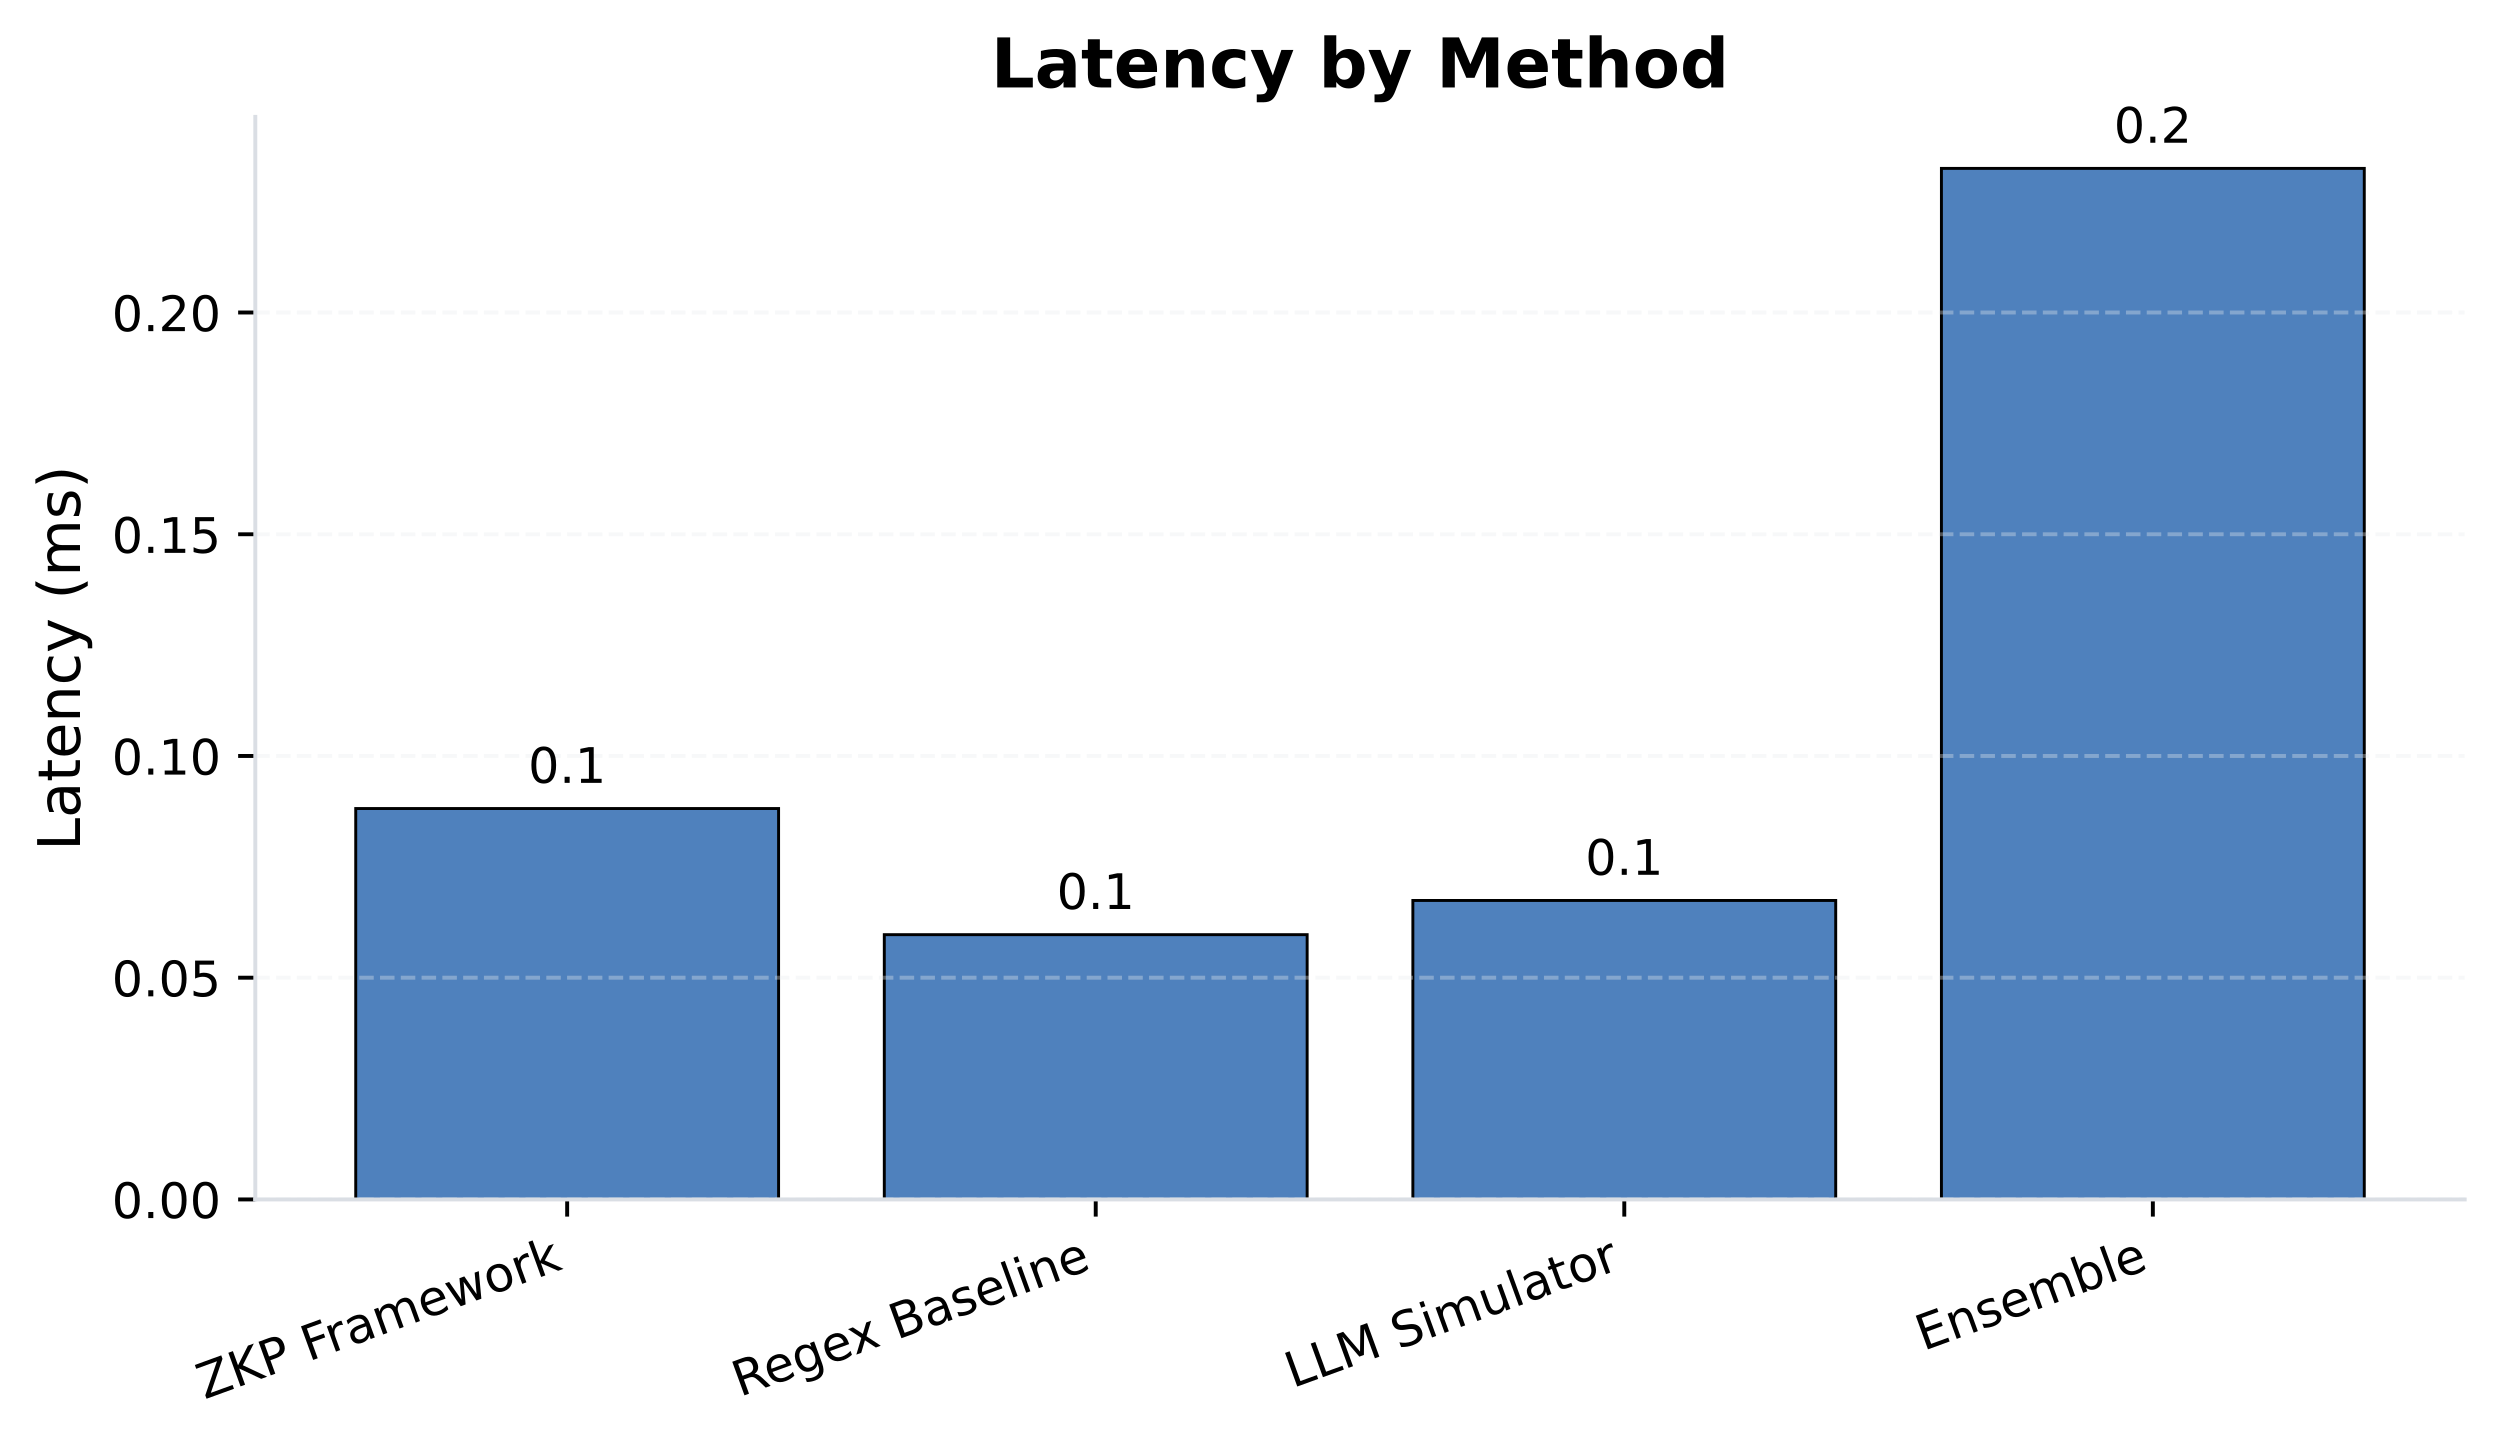
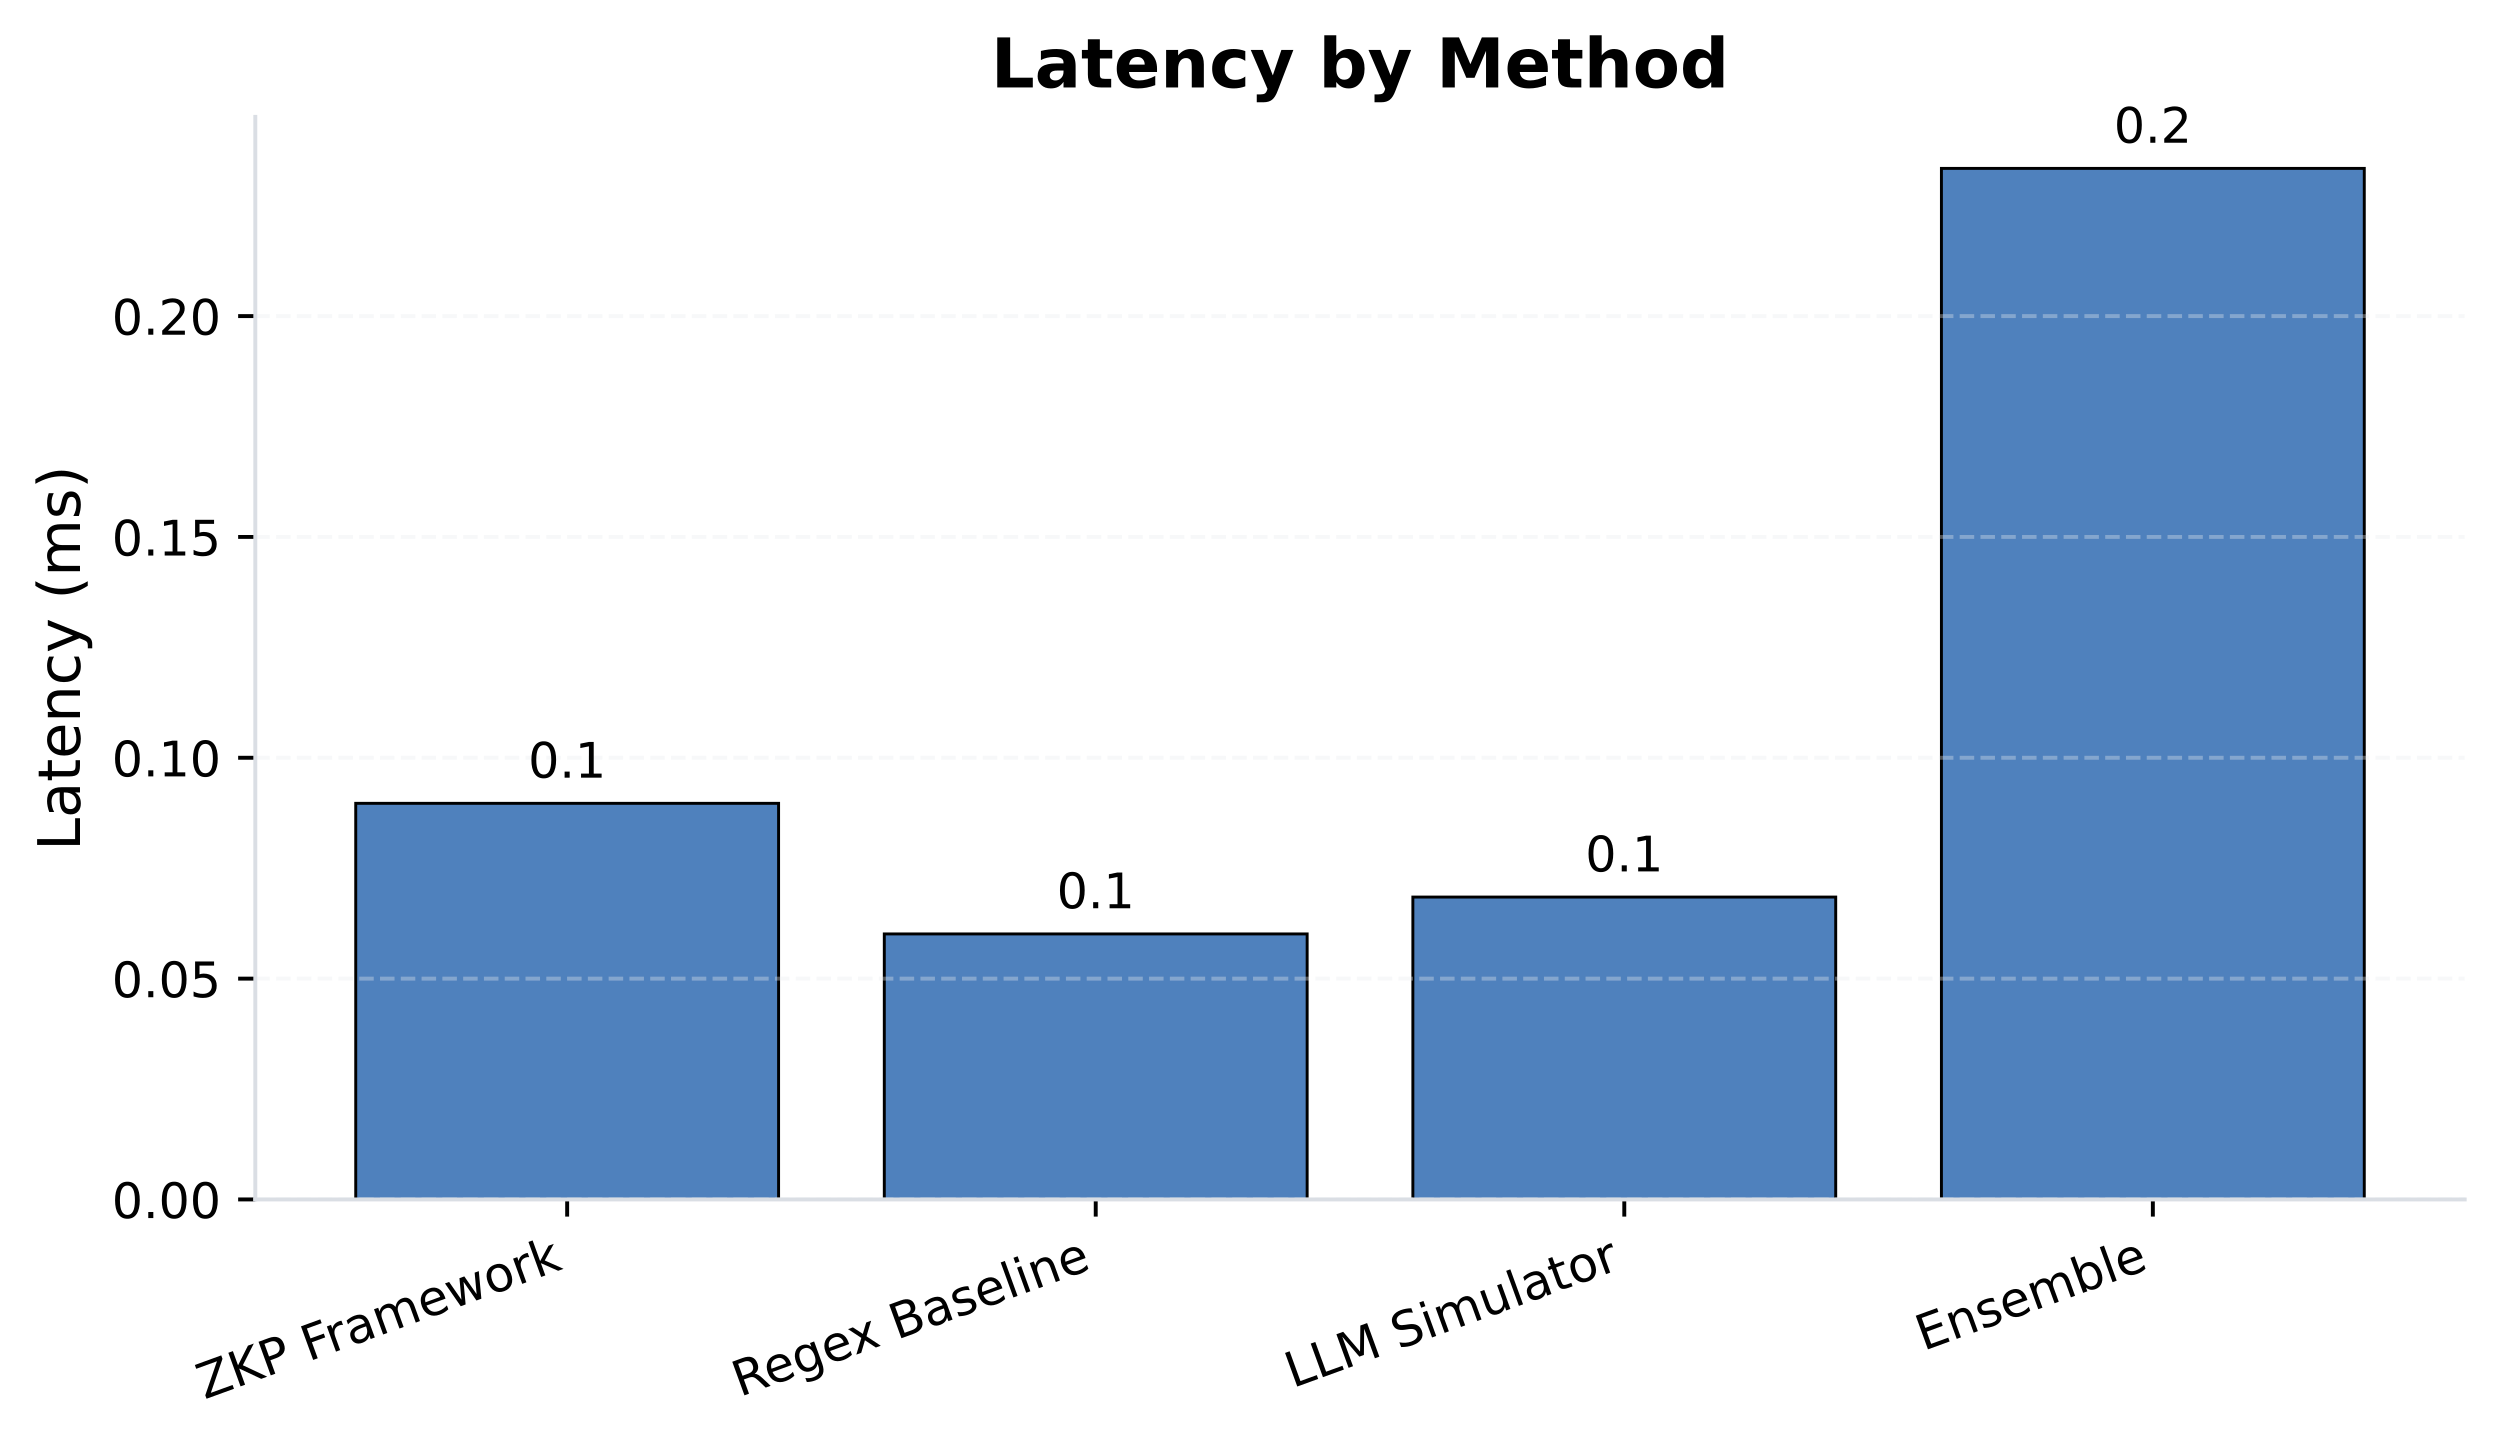
<svg xmlns="http://www.w3.org/2000/svg" xmlns:xlink="http://www.w3.org/1999/xlink" width="509.979pt" height="294.641pt" viewBox="0 0 509.979 294.641" version="1.1">
  <defs>
    <style type="text/css">*{stroke-linejoin: round; stroke-linecap: butt}</style>
  </defs>
  <g id="figure_1">
    <g id="patch_1">
      <path d="M 0 294.641  L 509.979 294.641  L 509.979 0  L 0 0  L 0 294.641  z " style="fill: none" />
    </g>
    <g id="axes_1">
      <g id="patch_2">
        <path d="M 52.079 244.678  L 502.779 244.678  L 502.779 23.838  L 52.079 23.838  L 52.079 244.678  z " style="fill: none" />
      </g>
      <g id="patch_3">
-         <path d="M 72.566 244.678  L 158.824 244.678  L 158.824 164.93  L 72.566 164.93  z " clip-path="url(#pe592cdf521)" style="fill: #4f81bd; stroke: #000000; stroke-width: 0.6; stroke-linejoin: miter" />
+         <path d="M 72.566 244.678  L 158.824 244.678  L 158.824 163.875  L 72.566 163.875  z " clip-path="url(#p0f9804f0ed)" style="fill: #4f81bd; stroke: #000000; stroke-width: 0.6; stroke-linejoin: miter" />
      </g>
      <g id="patch_4">
-         <path d="M 180.389 244.678  L 266.647 244.678  L 266.647 190.661  L 180.389 190.661  z " clip-path="url(#pe592cdf521)" style="fill: #4f81bd; stroke: #000000; stroke-width: 0.6; stroke-linejoin: miter" />
+         <path d="M 180.389 244.678  L 266.647 244.678  L 266.647 190.509  L 180.389 190.509  z " clip-path="url(#p0f9804f0ed)" style="fill: #4f81bd; stroke: #000000; stroke-width: 0.6; stroke-linejoin: miter" />
      </g>
      <g id="patch_5">
-         <path d="M 288.212 244.678  L 374.47 244.678  L 374.47 183.691  L 288.212 183.691  z " clip-path="url(#pe592cdf521)" style="fill: #4f81bd; stroke: #000000; stroke-width: 0.6; stroke-linejoin: miter" />
+         <path d="M 288.212 244.678  L 374.47 244.678  L 374.47 182.996  L 288.212 182.996  z " clip-path="url(#p0f9804f0ed)" style="fill: #4f81bd; stroke: #000000; stroke-width: 0.6; stroke-linejoin: miter" />
      </g>
      <g id="patch_6">
-         <path d="M 396.035 244.678  L 482.293 244.678  L 482.293 34.354  L 396.035 34.354  z " clip-path="url(#pe592cdf521)" style="fill: #4f81bd; stroke: #000000; stroke-width: 0.6; stroke-linejoin: miter" />
+         <path d="M 396.035 244.678  L 482.293 244.678  L 482.293 34.354  L 396.035 34.354  z " clip-path="url(#p0f9804f0ed)" style="fill: #4f81bd; stroke: #000000; stroke-width: 0.6; stroke-linejoin: miter" />
      </g>
      <g id="matplotlib.axis_1">
        <g id="xtick_1">
          <g id="line2d_1">
            <defs>
-               <path id="m9c0363517e" d="M 0 0  L 0 3.5  " style="stroke: #000000; stroke-width: 0.8" />
+               <path id="m04a3f6917a" d="M 0 0  L 0 3.5  " style="stroke: #000000; stroke-width: 0.8" />
            </defs>
            <g>
-               <use xlink:href="#m9c0363517e" x="115.695" y="244.678" style="stroke: #000000; stroke-width: 0.8" />
+               <use xlink:href="#m04a3f6917a" x="115.695" y="244.678" style="stroke: #000000; stroke-width: 0.8" />
            </g>
          </g>
          <g id="text_1">
            <g transform="translate(41.71257 285.4866) rotate(-20) scale(0.1 -0.1)">
              <defs>
                <path id="DejaVuSans-5a" d="M 359 4666  L 4025 4666  L 4025 4184  L 1075 531  L 4097 531  L 4097 0  L 288 0  L 288 481  L 3238 4134  L 359 4134  L 359 4666  z " transform="scale(0.015625)" />
                <path id="DejaVuSans-4b" d="M 628 4666  L 1259 4666  L 1259 2694  L 3353 4666  L 4166 4666  L 1850 2491  L 4331 0  L 3500 0  L 1259 2247  L 1259 0  L 628 0  L 628 4666  z " transform="scale(0.015625)" />
                <path id="DejaVuSans-50" d="M 1259 4147  L 1259 2394  L 2053 2394  Q 2494 2394 2734 2622  Q 2975 2850 2975 3272  Q 2975 3691 2734 3919  Q 2494 4147 2053 4147  L 1259 4147  z M 628 4666  L 2053 4666  Q 2838 4666 3239 4311  Q 3641 3956 3641 3272  Q 3641 2581 3239 2228  Q 2838 1875 2053 1875  L 1259 1875  L 1259 0  L 628 0  L 628 4666  z " transform="scale(0.015625)" />
                <path id="DejaVuSans-20" transform="scale(0.015625)" />
                <path id="DejaVuSans-46" d="M 628 4666  L 3309 4666  L 3309 4134  L 1259 4134  L 1259 2759  L 3109 2759  L 3109 2228  L 1259 2228  L 1259 0  L 628 0  L 628 4666  z " transform="scale(0.015625)" />
                <path id="DejaVuSans-72" d="M 2631 2963  Q 2534 3019 2420 3045  Q 2306 3072 2169 3072  Q 1681 3072 1420 2755  Q 1159 2438 1159 1844  L 1159 0  L 581 0  L 581 3500  L 1159 3500  L 1159 2956  Q 1341 3275 1631 3429  Q 1922 3584 2338 3584  Q 2397 3584 2469 3576  Q 2541 3569 2628 3553  L 2631 2963  z " transform="scale(0.015625)" />
                <path id="DejaVuSans-61" d="M 2194 1759  Q 1497 1759 1228 1600  Q 959 1441 959 1056  Q 959 750 1161 570  Q 1363 391 1709 391  Q 2188 391 2477 730  Q 2766 1069 2766 1631  L 2766 1759  L 2194 1759  z M 3341 1997  L 3341 0  L 2766 0  L 2766 531  Q 2569 213 2275 61  Q 1981 -91 1556 -91  Q 1019 -91 701 211  Q 384 513 384 1019  Q 384 1609 779 1909  Q 1175 2209 1959 2209  L 2766 2209  L 2766 2266  Q 2766 2663 2505 2880  Q 2244 3097 1772 3097  Q 1472 3097 1187 3025  Q 903 2953 641 2809  L 641 3341  Q 956 3463 1253 3523  Q 1550 3584 1831 3584  Q 2591 3584 2966 3190  Q 3341 2797 3341 1997  z " transform="scale(0.015625)" />
                <path id="DejaVuSans-6d" d="M 3328 2828  Q 3544 3216 3844 3400  Q 4144 3584 4550 3584  Q 5097 3584 5394 3201  Q 5691 2819 5691 2113  L 5691 0  L 5113 0  L 5113 2094  Q 5113 2597 4934 2840  Q 4756 3084 4391 3084  Q 3944 3084 3684 2787  Q 3425 2491 3425 1978  L 3425 0  L 2847 0  L 2847 2094  Q 2847 2600 2669 2842  Q 2491 3084 2119 3084  Q 1678 3084 1418 2786  Q 1159 2488 1159 1978  L 1159 0  L 581 0  L 581 3500  L 1159 3500  L 1159 2956  Q 1356 3278 1631 3431  Q 1906 3584 2284 3584  Q 2666 3584 2933 3390  Q 3200 3197 3328 2828  z " transform="scale(0.015625)" />
                <path id="DejaVuSans-65" d="M 3597 1894  L 3597 1613  L 953 1613  Q 991 1019 1311 708  Q 1631 397 2203 397  Q 2534 397 2845 478  Q 3156 559 3463 722  L 3463 178  Q 3153 47 2828 -22  Q 2503 -91 2169 -91  Q 1331 -91 842 396  Q 353 884 353 1716  Q 353 2575 817 3079  Q 1281 3584 2069 3584  Q 2775 3584 3186 3129  Q 3597 2675 3597 1894  z M 3022 2063  Q 3016 2534 2758 2815  Q 2500 3097 2075 3097  Q 1594 3097 1305 2825  Q 1016 2553 972 2059  L 3022 2063  z " transform="scale(0.015625)" />
                <path id="DejaVuSans-77" d="M 269 3500  L 844 3500  L 1563 769  L 2278 3500  L 2956 3500  L 3675 769  L 4391 3500  L 4966 3500  L 4050 0  L 3372 0  L 2619 2869  L 1863 0  L 1184 0  L 269 3500  z " transform="scale(0.015625)" />
                <path id="DejaVuSans-6f" d="M 1959 3097  Q 1497 3097 1228 2736  Q 959 2375 959 1747  Q 959 1119 1226 758  Q 1494 397 1959 397  Q 2419 397 2687 759  Q 2956 1122 2956 1747  Q 2956 2369 2687 2733  Q 2419 3097 1959 3097  z M 1959 3584  Q 2709 3584 3137 3096  Q 3566 2609 3566 1747  Q 3566 888 3137 398  Q 2709 -91 1959 -91  Q 1206 -91 779 398  Q 353 888 353 1747  Q 353 2609 779 3096  Q 1206 3584 1959 3584  z " transform="scale(0.015625)" />
                <path id="DejaVuSans-6b" d="M 581 4863  L 1159 4863  L 1159 1991  L 2875 3500  L 3609 3500  L 1753 1863  L 3688 0  L 2938 0  L 1159 1709  L 1159 0  L 581 0  L 581 4863  z " transform="scale(0.015625)" />
              </defs>
              <use xlink:href="#DejaVuSans-5a" />
              <use xlink:href="#DejaVuSans-4b" transform="translate(68.50586 0)" />
              <use xlink:href="#DejaVuSans-50" transform="translate(134.082 0)" />
              <use xlink:href="#DejaVuSans-20" transform="translate(194.3848 0)" />
              <use xlink:href="#DejaVuSans-46" transform="translate(226.1719 0)" />
              <use xlink:href="#DejaVuSans-72" transform="translate(276.4414 0)" />
              <use xlink:href="#DejaVuSans-61" transform="translate(317.5547 0)" />
              <use xlink:href="#DejaVuSans-6d" transform="translate(378.834 0)" />
              <use xlink:href="#DejaVuSans-65" transform="translate(476.2461 0)" />
              <use xlink:href="#DejaVuSans-77" transform="translate(537.7695 0)" />
              <use xlink:href="#DejaVuSans-6f" transform="translate(619.5566 0)" />
              <use xlink:href="#DejaVuSans-72" transform="translate(680.7383 0)" />
              <use xlink:href="#DejaVuSans-6b" transform="translate(721.8516 0)" />
            </g>
          </g>
        </g>
        <g id="xtick_2">
          <g id="line2d_2">
            <g>
-               <use xlink:href="#m9c0363517e" x="223.518" y="244.678" style="stroke: #000000; stroke-width: 0.8" />
+               <use xlink:href="#m04a3f6917a" x="223.518" y="244.678" style="stroke: #000000; stroke-width: 0.8" />
            </g>
          </g>
          <g id="text_2">
            <g transform="translate(150.9451 284.9735) rotate(-20) scale(0.1 -0.1)">
              <defs>
                <path id="DejaVuSans-52" d="M 2841 2188  Q 3044 2119 3236 1894  Q 3428 1669 3622 1275  L 4263 0  L 3584 0  L 2988 1197  Q 2756 1666 2539 1819  Q 2322 1972 1947 1972  L 1259 1972  L 1259 0  L 628 0  L 628 4666  L 2053 4666  Q 2853 4666 3247 4331  Q 3641 3997 3641 3322  Q 3641 2881 3436 2590  Q 3231 2300 2841 2188  z M 1259 4147  L 1259 2491  L 2053 2491  Q 2509 2491 2742 2702  Q 2975 2913 2975 3322  Q 2975 3731 2742 3939  Q 2509 4147 2053 4147  L 1259 4147  z " transform="scale(0.015625)" />
                <path id="DejaVuSans-67" d="M 2906 1791  Q 2906 2416 2648 2759  Q 2391 3103 1925 3103  Q 1463 3103 1205 2759  Q 947 2416 947 1791  Q 947 1169 1205 825  Q 1463 481 1925 481  Q 2391 481 2648 825  Q 2906 1169 2906 1791  z M 3481 434  Q 3481 -459 3084 -895  Q 2688 -1331 1869 -1331  Q 1566 -1331 1297 -1286  Q 1028 -1241 775 -1147  L 775 -588  Q 1028 -725 1275 -790  Q 1522 -856 1778 -856  Q 2344 -856 2625 -561  Q 2906 -266 2906 331  L 2906 616  Q 2728 306 2450 153  Q 2172 0 1784 0  Q 1141 0 747 490  Q 353 981 353 1791  Q 353 2603 747 3093  Q 1141 3584 1784 3584  Q 2172 3584 2450 3431  Q 2728 3278 2906 2969  L 2906 3500  L 3481 3500  L 3481 434  z " transform="scale(0.015625)" />
                <path id="DejaVuSans-78" d="M 3513 3500  L 2247 1797  L 3578 0  L 2900 0  L 1881 1375  L 863 0  L 184 0  L 1544 1831  L 300 3500  L 978 3500  L 1906 2253  L 2834 3500  L 3513 3500  z " transform="scale(0.015625)" />
                <path id="DejaVuSans-42" d="M 1259 2228  L 1259 519  L 2272 519  Q 2781 519 3026 730  Q 3272 941 3272 1375  Q 3272 1813 3026 2020  Q 2781 2228 2272 2228  L 1259 2228  z M 1259 4147  L 1259 2741  L 2194 2741  Q 2656 2741 2882 2914  Q 3109 3088 3109 3444  Q 3109 3797 2882 3972  Q 2656 4147 2194 4147  L 1259 4147  z M 628 4666  L 2241 4666  Q 2963 4666 3353 4366  Q 3744 4066 3744 3513  Q 3744 3084 3544 2831  Q 3344 2578 2956 2516  Q 3422 2416 3680 2098  Q 3938 1781 3938 1306  Q 3938 681 3513 340  Q 3088 0 2303 0  L 628 0  L 628 4666  z " transform="scale(0.015625)" />
                <path id="DejaVuSans-73" d="M 2834 3397  L 2834 2853  Q 2591 2978 2328 3040  Q 2066 3103 1784 3103  Q 1356 3103 1142 2972  Q 928 2841 928 2578  Q 928 2378 1081 2264  Q 1234 2150 1697 2047  L 1894 2003  Q 2506 1872 2764 1633  Q 3022 1394 3022 966  Q 3022 478 2636 193  Q 2250 -91 1575 -91  Q 1294 -91 989 -36  Q 684 19 347 128  L 347 722  Q 666 556 975 473  Q 1284 391 1588 391  Q 1994 391 2212 530  Q 2431 669 2431 922  Q 2431 1156 2273 1281  Q 2116 1406 1581 1522  L 1381 1569  Q 847 1681 609 1914  Q 372 2147 372 2553  Q 372 3047 722 3315  Q 1072 3584 1716 3584  Q 2034 3584 2315 3537  Q 2597 3491 2834 3397  z " transform="scale(0.015625)" />
                <path id="DejaVuSans-6c" d="M 603 4863  L 1178 4863  L 1178 0  L 603 0  L 603 4863  z " transform="scale(0.015625)" />
                <path id="DejaVuSans-69" d="M 603 3500  L 1178 3500  L 1178 0  L 603 0  L 603 3500  z M 603 4863  L 1178 4863  L 1178 4134  L 603 4134  L 603 4863  z " transform="scale(0.015625)" />
                <path id="DejaVuSans-6e" d="M 3513 2113  L 3513 0  L 2938 0  L 2938 2094  Q 2938 2591 2744 2837  Q 2550 3084 2163 3084  Q 1697 3084 1428 2787  Q 1159 2491 1159 1978  L 1159 0  L 581 0  L 581 3500  L 1159 3500  L 1159 2956  Q 1366 3272 1645 3428  Q 1925 3584 2291 3584  Q 2894 3584 3203 3211  Q 3513 2838 3513 2113  z " transform="scale(0.015625)" />
              </defs>
              <use xlink:href="#DejaVuSans-52" />
              <use xlink:href="#DejaVuSans-65" transform="translate(64.98242 0)" />
              <use xlink:href="#DejaVuSans-67" transform="translate(126.5059 0)" />
              <use xlink:href="#DejaVuSans-65" transform="translate(189.9824 0)" />
              <use xlink:href="#DejaVuSans-78" transform="translate(249.7559 0)" />
              <use xlink:href="#DejaVuSans-20" transform="translate(308.9355 0)" />
              <use xlink:href="#DejaVuSans-42" transform="translate(340.7227 0)" />
              <use xlink:href="#DejaVuSans-61" transform="translate(409.3262 0)" />
              <use xlink:href="#DejaVuSans-73" transform="translate(470.6055 0)" />
              <use xlink:href="#DejaVuSans-65" transform="translate(522.7051 0)" />
              <use xlink:href="#DejaVuSans-6c" transform="translate(584.2285 0)" />
              <use xlink:href="#DejaVuSans-69" transform="translate(612.0117 0)" />
              <use xlink:href="#DejaVuSans-6e" transform="translate(639.7949 0)" />
              <use xlink:href="#DejaVuSans-65" transform="translate(703.1738 0)" />
            </g>
          </g>
        </g>
        <g id="xtick_3">
          <g id="line2d_3">
            <g>
-               <use xlink:href="#m9c0363517e" x="331.341" y="244.678" style="stroke: #000000; stroke-width: 0.8" />
+               <use xlink:href="#m04a3f6917a" x="331.341" y="244.678" style="stroke: #000000; stroke-width: 0.8" />
            </g>
          </g>
          <g id="text_3">
            <g transform="translate(263.7132 283.1737) rotate(-20) scale(0.1 -0.1)">
              <defs>
                <path id="DejaVuSans-4c" d="M 628 4666  L 1259 4666  L 1259 531  L 3531 531  L 3531 0  L 628 0  L 628 4666  z " transform="scale(0.015625)" />
                <path id="DejaVuSans-4d" d="M 628 4666  L 1569 4666  L 2759 1491  L 3956 4666  L 4897 4666  L 4897 0  L 4281 0  L 4281 4097  L 3078 897  L 2444 897  L 1241 4097  L 1241 0  L 628 0  L 628 4666  z " transform="scale(0.015625)" />
                <path id="DejaVuSans-53" d="M 3425 4513  L 3425 3897  Q 3066 4069 2747 4153  Q 2428 4238 2131 4238  Q 1616 4238 1336 4038  Q 1056 3838 1056 3469  Q 1056 3159 1242 3001  Q 1428 2844 1947 2747  L 2328 2669  Q 3034 2534 3370 2195  Q 3706 1856 3706 1288  Q 3706 609 3251 259  Q 2797 -91 1919 -91  Q 1588 -91 1214 -16  Q 841 59 441 206  L 441 856  Q 825 641 1194 531  Q 1563 422 1919 422  Q 2459 422 2753 634  Q 3047 847 3047 1241  Q 3047 1584 2836 1778  Q 2625 1972 2144 2069  L 1759 2144  Q 1053 2284 737 2584  Q 422 2884 422 3419  Q 422 4038 858 4394  Q 1294 4750 2059 4750  Q 2388 4750 2728 4690  Q 3069 4631 3425 4513  z " transform="scale(0.015625)" />
                <path id="DejaVuSans-75" d="M 544 1381  L 544 3500  L 1119 3500  L 1119 1403  Q 1119 906 1312 657  Q 1506 409 1894 409  Q 2359 409 2629 706  Q 2900 1003 2900 1516  L 2900 3500  L 3475 3500  L 3475 0  L 2900 0  L 2900 538  Q 2691 219 2414 64  Q 2138 -91 1772 -91  Q 1169 -91 856 284  Q 544 659 544 1381  z M 1991 3584  L 1991 3584  z " transform="scale(0.015625)" />
                <path id="DejaVuSans-74" d="M 1172 4494  L 1172 3500  L 2356 3500  L 2356 3053  L 1172 3053  L 1172 1153  Q 1172 725 1289 603  Q 1406 481 1766 481  L 2356 481  L 2356 0  L 1766 0  Q 1100 0 847 248  Q 594 497 594 1153  L 594 3053  L 172 3053  L 172 3500  L 594 3500  L 594 4494  L 1172 4494  z " transform="scale(0.015625)" />
              </defs>
              <use xlink:href="#DejaVuSans-4c" />
              <use xlink:href="#DejaVuSans-4c" transform="translate(55.71289 0)" />
              <use xlink:href="#DejaVuSans-4d" transform="translate(111.4258 0)" />
              <use xlink:href="#DejaVuSans-20" transform="translate(197.7051 0)" />
              <use xlink:href="#DejaVuSans-53" transform="translate(229.4922 0)" />
              <use xlink:href="#DejaVuSans-69" transform="translate(292.9688 0)" />
              <use xlink:href="#DejaVuSans-6d" transform="translate(320.752 0)" />
              <use xlink:href="#DejaVuSans-75" transform="translate(418.1641 0)" />
              <use xlink:href="#DejaVuSans-6c" transform="translate(481.543 0)" />
              <use xlink:href="#DejaVuSans-61" transform="translate(509.3262 0)" />
              <use xlink:href="#DejaVuSans-74" transform="translate(570.6055 0)" />
              <use xlink:href="#DejaVuSans-6f" transform="translate(609.8145 0)" />
              <use xlink:href="#DejaVuSans-72" transform="translate(670.9961 0)" />
            </g>
          </g>
        </g>
        <g id="xtick_4">
          <g id="line2d_4">
            <g>
-               <use xlink:href="#m9c0363517e" x="439.164" y="244.678" style="stroke: #000000; stroke-width: 0.8" />
+               <use xlink:href="#m04a3f6917a" x="439.164" y="244.678" style="stroke: #000000; stroke-width: 0.8" />
            </g>
          </g>
          <g id="text_4">
            <g transform="translate(392.3709 275.5904) rotate(-20) scale(0.1 -0.1)">
              <defs>
                <path id="DejaVuSans-45" d="M 628 4666  L 3578 4666  L 3578 4134  L 1259 4134  L 1259 2753  L 3481 2753  L 3481 2222  L 1259 2222  L 1259 531  L 3634 531  L 3634 0  L 628 0  L 628 4666  z " transform="scale(0.015625)" />
                <path id="DejaVuSans-62" d="M 3116 1747  Q 3116 2381 2855 2742  Q 2594 3103 2138 3103  Q 1681 3103 1420 2742  Q 1159 2381 1159 1747  Q 1159 1113 1420 752  Q 1681 391 2138 391  Q 2594 391 2855 752  Q 3116 1113 3116 1747  z M 1159 2969  Q 1341 3281 1617 3432  Q 1894 3584 2278 3584  Q 2916 3584 3314 3078  Q 3713 2572 3713 1747  Q 3713 922 3314 415  Q 2916 -91 2278 -91  Q 1894 -91 1617 61  Q 1341 213 1159 525  L 1159 0  L 581 0  L 581 4863  L 1159 4863  L 1159 2969  z " transform="scale(0.015625)" />
              </defs>
              <use xlink:href="#DejaVuSans-45" />
              <use xlink:href="#DejaVuSans-6e" transform="translate(63.18359 0)" />
              <use xlink:href="#DejaVuSans-73" transform="translate(126.5625 0)" />
              <use xlink:href="#DejaVuSans-65" transform="translate(178.6621 0)" />
              <use xlink:href="#DejaVuSans-6d" transform="translate(240.1855 0)" />
              <use xlink:href="#DejaVuSans-62" transform="translate(337.5977 0)" />
              <use xlink:href="#DejaVuSans-6c" transform="translate(401.0742 0)" />
              <use xlink:href="#DejaVuSans-65" transform="translate(428.8574 0)" />
            </g>
          </g>
        </g>
      </g>
      <g id="matplotlib.axis_2">
        <g id="ytick_1">
          <g id="line2d_5">
-             <path d="M 52.079 244.678  L 502.779 244.678  " clip-path="url(#pe592cdf521)" style="fill: none; stroke-dasharray: 2.96,1.28; stroke-dashoffset: 0; stroke: #e9ecef; stroke-opacity: 0.35; stroke-width: 0.8" />
+             <path d="M 52.079 244.678  L 502.779 244.678  " clip-path="url(#p0f9804f0ed)" style="fill: none; stroke-dasharray: 2.96,1.28; stroke-dashoffset: 0; stroke: #e9ecef; stroke-opacity: 0.35; stroke-width: 0.8" />
          </g>
          <g id="line2d_6">
            <defs>
-               <path id="m1a07a8ae56" d="M 0 0  L -3.5 0  " style="stroke: #000000; stroke-width: 0.8" />
+               <path id="madb04d9807" d="M 0 0  L -3.5 0  " style="stroke: #000000; stroke-width: 0.8" />
            </defs>
            <g>
-               <use xlink:href="#m1a07a8ae56" x="52.079" y="244.678" style="stroke: #000000; stroke-width: 0.8" />
+               <use xlink:href="#madb04d9807" x="52.079" y="244.678" style="stroke: #000000; stroke-width: 0.8" />
            </g>
          </g>
          <g id="text_5">
            <g transform="translate(22.81375 248.4771) scale(0.1 -0.1)">
              <defs>
                <path id="DejaVuSans-30" d="M 2034 4250  Q 1547 4250 1301 3770  Q 1056 3291 1056 2328  Q 1056 1369 1301 889  Q 1547 409 2034 409  Q 2525 409 2770 889  Q 3016 1369 3016 2328  Q 3016 3291 2770 3770  Q 2525 4250 2034 4250  z M 2034 4750  Q 2819 4750 3233 4129  Q 3647 3509 3647 2328  Q 3647 1150 3233 529  Q 2819 -91 2034 -91  Q 1250 -91 836 529  Q 422 1150 422 2328  Q 422 3509 836 4129  Q 1250 4750 2034 4750  z " transform="scale(0.015625)" />
                <path id="DejaVuSans-2e" d="M 684 794  L 1344 794  L 1344 0  L 684 0  L 684 794  z " transform="scale(0.015625)" />
              </defs>
              <use xlink:href="#DejaVuSans-30" />
              <use xlink:href="#DejaVuSans-2e" transform="translate(63.62305 0)" />
              <use xlink:href="#DejaVuSans-30" transform="translate(95.41016 0)" />
              <use xlink:href="#DejaVuSans-30" transform="translate(159.0332 0)" />
            </g>
          </g>
        </g>
        <g id="ytick_2">
          <g id="line2d_7">
-             <path d="M 52.079 199.447  L 502.779 199.447  " clip-path="url(#pe592cdf521)" style="fill: none; stroke-dasharray: 2.96,1.28; stroke-dashoffset: 0; stroke: #e9ecef; stroke-opacity: 0.35; stroke-width: 0.8" />
+             <path d="M 52.079 199.628  L 502.779 199.628  " clip-path="url(#p0f9804f0ed)" style="fill: none; stroke-dasharray: 2.96,1.28; stroke-dashoffset: 0; stroke: #e9ecef; stroke-opacity: 0.35; stroke-width: 0.8" />
          </g>
          <g id="line2d_8">
            <g>
-               <use xlink:href="#m1a07a8ae56" x="52.079" y="199.447" style="stroke: #000000; stroke-width: 0.8" />
+               <use xlink:href="#madb04d9807" x="52.079" y="199.628" style="stroke: #000000; stroke-width: 0.8" />
            </g>
          </g>
          <g id="text_6">
-             <g transform="translate(22.81375 203.246) scale(0.1 -0.1)">
+             <g transform="translate(22.81375 203.4275) scale(0.1 -0.1)">
              <defs>
                <path id="DejaVuSans-35" d="M 691 4666  L 3169 4666  L 3169 4134  L 1269 4134  L 1269 2991  Q 1406 3038 1543 3061  Q 1681 3084 1819 3084  Q 2600 3084 3056 2656  Q 3513 2228 3513 1497  Q 3513 744 3044 326  Q 2575 -91 1722 -91  Q 1428 -91 1123 -41  Q 819 9 494 109  L 494 744  Q 775 591 1075 516  Q 1375 441 1709 441  Q 2250 441 2565 725  Q 2881 1009 2881 1497  Q 2881 1984 2565 2268  Q 2250 2553 1709 2553  Q 1456 2553 1204 2497  Q 953 2441 691 2322  L 691 4666  z " transform="scale(0.015625)" />
              </defs>
              <use xlink:href="#DejaVuSans-30" />
              <use xlink:href="#DejaVuSans-2e" transform="translate(63.62305 0)" />
              <use xlink:href="#DejaVuSans-30" transform="translate(95.41016 0)" />
              <use xlink:href="#DejaVuSans-35" transform="translate(159.0332 0)" />
            </g>
          </g>
        </g>
        <g id="ytick_3">
          <g id="line2d_9">
-             <path d="M 52.079 154.216  L 502.779 154.216  " clip-path="url(#pe592cdf521)" style="fill: none; stroke-dasharray: 2.96,1.28; stroke-dashoffset: 0; stroke: #e9ecef; stroke-opacity: 0.35; stroke-width: 0.8" />
+             <path d="M 52.079 154.579  L 502.779 154.579  " clip-path="url(#p0f9804f0ed)" style="fill: none; stroke-dasharray: 2.96,1.28; stroke-dashoffset: 0; stroke: #e9ecef; stroke-opacity: 0.35; stroke-width: 0.8" />
          </g>
          <g id="line2d_10">
            <g>
-               <use xlink:href="#m1a07a8ae56" x="52.079" y="154.216" style="stroke: #000000; stroke-width: 0.8" />
+               <use xlink:href="#madb04d9807" x="52.079" y="154.579" style="stroke: #000000; stroke-width: 0.8" />
            </g>
          </g>
          <g id="text_7">
-             <g transform="translate(22.81375 158.0149) scale(0.1 -0.1)">
+             <g transform="translate(22.81375 158.3779) scale(0.1 -0.1)">
              <defs>
                <path id="DejaVuSans-31" d="M 794 531  L 1825 531  L 1825 4091  L 703 3866  L 703 4441  L 1819 4666  L 2450 4666  L 2450 531  L 3481 531  L 3481 0  L 794 0  L 794 531  z " transform="scale(0.015625)" />
              </defs>
              <use xlink:href="#DejaVuSans-30" />
              <use xlink:href="#DejaVuSans-2e" transform="translate(63.62305 0)" />
              <use xlink:href="#DejaVuSans-31" transform="translate(95.41016 0)" />
              <use xlink:href="#DejaVuSans-30" transform="translate(159.0332 0)" />
            </g>
          </g>
        </g>
        <g id="ytick_4">
          <g id="line2d_11">
-             <path d="M 52.079 108.985  L 502.779 108.985  " clip-path="url(#pe592cdf521)" style="fill: none; stroke-dasharray: 2.96,1.28; stroke-dashoffset: 0; stroke: #e9ecef; stroke-opacity: 0.35; stroke-width: 0.8" />
+             <path d="M 52.079 109.529  L 502.779 109.529  " clip-path="url(#p0f9804f0ed)" style="fill: none; stroke-dasharray: 2.96,1.28; stroke-dashoffset: 0; stroke: #e9ecef; stroke-opacity: 0.35; stroke-width: 0.8" />
          </g>
          <g id="line2d_12">
            <g>
-               <use xlink:href="#m1a07a8ae56" x="52.079" y="108.985" style="stroke: #000000; stroke-width: 0.8" />
+               <use xlink:href="#madb04d9807" x="52.079" y="109.529" style="stroke: #000000; stroke-width: 0.8" />
            </g>
          </g>
          <g id="text_8">
-             <g transform="translate(22.81375 112.7838) scale(0.1 -0.1)">
+             <g transform="translate(22.81375 113.3283) scale(0.1 -0.1)">
              <use xlink:href="#DejaVuSans-30" />
              <use xlink:href="#DejaVuSans-2e" transform="translate(63.62305 0)" />
              <use xlink:href="#DejaVuSans-31" transform="translate(95.41016 0)" />
              <use xlink:href="#DejaVuSans-35" transform="translate(159.0332 0)" />
            </g>
          </g>
        </g>
        <g id="ytick_5">
          <g id="line2d_13">
-             <path d="M 52.079 63.753  L 502.779 63.753  " clip-path="url(#pe592cdf521)" style="fill: none; stroke-dasharray: 2.96,1.28; stroke-dashoffset: 0; stroke: #e9ecef; stroke-opacity: 0.35; stroke-width: 0.8" />
+             <path d="M 52.079 64.479  L 502.779 64.479  " clip-path="url(#p0f9804f0ed)" style="fill: none; stroke-dasharray: 2.96,1.28; stroke-dashoffset: 0; stroke: #e9ecef; stroke-opacity: 0.35; stroke-width: 0.8" />
          </g>
          <g id="line2d_14">
            <g>
-               <use xlink:href="#m1a07a8ae56" x="52.079" y="63.753" style="stroke: #000000; stroke-width: 0.8" />
+               <use xlink:href="#madb04d9807" x="52.079" y="64.479" style="stroke: #000000; stroke-width: 0.8" />
            </g>
          </g>
          <g id="text_9">
-             <g transform="translate(22.81375 67.55266) scale(0.1 -0.1)">
+             <g transform="translate(22.81375 68.2787) scale(0.1 -0.1)">
              <defs>
                <path id="DejaVuSans-32" d="M 1228 531  L 3431 531  L 3431 0  L 469 0  L 469 531  Q 828 903 1448 1529  Q 2069 2156 2228 2338  Q 2531 2678 2651 2914  Q 2772 3150 2772 3378  Q 2772 3750 2511 3984  Q 2250 4219 1831 4219  Q 1534 4219 1204 4116  Q 875 4013 500 3803  L 500 4441  Q 881 4594 1212 4672  Q 1544 4750 1819 4750  Q 2544 4750 2975 4387  Q 3406 4025 3406 3419  Q 3406 3131 3298 2873  Q 3191 2616 2906 2266  Q 2828 2175 2409 1742  Q 1991 1309 1228 531  z " transform="scale(0.015625)" />
              </defs>
              <use xlink:href="#DejaVuSans-30" />
              <use xlink:href="#DejaVuSans-2e" transform="translate(63.62305 0)" />
              <use xlink:href="#DejaVuSans-32" transform="translate(95.41016 0)" />
              <use xlink:href="#DejaVuSans-30" transform="translate(159.0332 0)" />
            </g>
          </g>
        </g>
        <g id="text_10">
          <g transform="translate(16.31812 173.5335) rotate(-90) scale(0.12 -0.12)">
            <defs>
              <path id="DejaVuSans-63" d="M 3122 3366  L 3122 2828  Q 2878 2963 2633 3030  Q 2388 3097 2138 3097  Q 1578 3097 1268 2742  Q 959 2388 959 1747  Q 959 1106 1268 751  Q 1578 397 2138 397  Q 2388 397 2633 464  Q 2878 531 3122 666  L 3122 134  Q 2881 22 2623 -34  Q 2366 -91 2075 -91  Q 1284 -91 818 406  Q 353 903 353 1747  Q 353 2603 823 3093  Q 1294 3584 2113 3584  Q 2378 3584 2631 3529  Q 2884 3475 3122 3366  z " transform="scale(0.015625)" />
              <path id="DejaVuSans-79" d="M 2059 -325  Q 1816 -950 1584 -1140  Q 1353 -1331 966 -1331  L 506 -1331  L 506 -850  L 844 -850  Q 1081 -850 1212 -737  Q 1344 -625 1503 -206  L 1606 56  L 191 3500  L 800 3500  L 1894 763  L 2988 3500  L 3597 3500  L 2059 -325  z " transform="scale(0.015625)" />
              <path id="DejaVuSans-28" d="M 1984 4856  Q 1566 4138 1362 3434  Q 1159 2731 1159 2009  Q 1159 1288 1364 580  Q 1569 -128 1984 -844  L 1484 -844  Q 1016 -109 783 600  Q 550 1309 550 2009  Q 550 2706 781 3412  Q 1013 4119 1484 4856  L 1984 4856  z " transform="scale(0.015625)" />
              <path id="DejaVuSans-29" d="M 513 4856  L 1013 4856  Q 1481 4119 1714 3412  Q 1947 2706 1947 2009  Q 1947 1309 1714 600  Q 1481 -109 1013 -844  L 513 -844  Q 928 -128 1133 580  Q 1338 1288 1338 2009  Q 1338 2731 1133 3434  Q 928 4138 513 4856  z " transform="scale(0.015625)" />
            </defs>
            <use xlink:href="#DejaVuSans-4c" />
            <use xlink:href="#DejaVuSans-61" transform="translate(55.71289 0)" />
            <use xlink:href="#DejaVuSans-74" transform="translate(116.9922 0)" />
            <use xlink:href="#DejaVuSans-65" transform="translate(156.2012 0)" />
            <use xlink:href="#DejaVuSans-6e" transform="translate(217.7246 0)" />
            <use xlink:href="#DejaVuSans-63" transform="translate(281.1035 0)" />
            <use xlink:href="#DejaVuSans-79" transform="translate(336.084 0)" />
            <use xlink:href="#DejaVuSans-20" transform="translate(395.2637 0)" />
            <use xlink:href="#DejaVuSans-28" transform="translate(427.0508 0)" />
            <use xlink:href="#DejaVuSans-6d" transform="translate(466.0645 0)" />
            <use xlink:href="#DejaVuSans-73" transform="translate(563.4766 0)" />
            <use xlink:href="#DejaVuSans-29" transform="translate(615.5762 0)" />
          </g>
        </g>
      </g>
      <g id="patch_7">
        <path d="M 52.079 244.678  L 52.079 23.838  " style="fill: none; stroke: #dadee4; stroke-width: 0.8; stroke-linejoin: miter; stroke-linecap: square" />
      </g>
      <g id="patch_8">
        <path d="M 52.079 244.678  L 502.779 244.678  " style="fill: none; stroke: #dadee4; stroke-width: 0.8; stroke-linejoin: miter; stroke-linecap: square" />
      </g>
      <g id="text_11">
-         <g transform="translate(107.7434 159.6951) scale(0.1 -0.1)">
+         <g transform="translate(107.7434 158.64) scale(0.1 -0.1)">
          <use xlink:href="#DejaVuSans-30" />
          <use xlink:href="#DejaVuSans-2e" transform="translate(63.62305 0)" />
          <use xlink:href="#DejaVuSans-31" transform="translate(95.41016 0)" />
        </g>
      </g>
      <g id="text_12">
-         <g transform="translate(215.5663 185.4263) scale(0.1 -0.1)">
+         <g transform="translate(215.5663 185.2741) scale(0.1 -0.1)">
          <use xlink:href="#DejaVuSans-30" />
          <use xlink:href="#DejaVuSans-2e" transform="translate(63.62305 0)" />
          <use xlink:href="#DejaVuSans-31" transform="translate(95.41016 0)" />
        </g>
      </g>
      <g id="text_13">
-         <g transform="translate(323.3893 178.4561) scale(0.1 -0.1)">
+         <g transform="translate(323.3893 177.7619) scale(0.1 -0.1)">
          <use xlink:href="#DejaVuSans-30" />
          <use xlink:href="#DejaVuSans-2e" transform="translate(63.62305 0)" />
          <use xlink:href="#DejaVuSans-31" transform="translate(95.41016 0)" />
        </g>
      </g>
      <g id="text_14">
        <g transform="translate(431.2123 29.11946) scale(0.1 -0.1)">
          <use xlink:href="#DejaVuSans-30" />
          <use xlink:href="#DejaVuSans-2e" transform="translate(63.62305 0)" />
          <use xlink:href="#DejaVuSans-32" transform="translate(95.41016 0)" />
        </g>
      </g>
      <g id="text_15">
        <g transform="translate(202.1455 17.83781) scale(0.14 -0.14)">
          <defs>
            <path id="DejaVuSans-Bold-4c" d="M 588 4666  L 1791 4666  L 1791 909  L 3903 909  L 3903 0  L 588 0  L 588 4666  z " transform="scale(0.015625)" />
            <path id="DejaVuSans-Bold-61" d="M 2106 1575  Q 1756 1575 1579 1456  Q 1403 1338 1403 1106  Q 1403 894 1545 773  Q 1688 653 1941 653  Q 2256 653 2472 879  Q 2688 1106 2688 1447  L 2688 1575  L 2106 1575  z M 3816 1997  L 3816 0  L 2688 0  L 2688 519  Q 2463 200 2181 54  Q 1900 -91 1497 -91  Q 953 -91 614 226  Q 275 544 275 1050  Q 275 1666 698 1953  Q 1122 2241 2028 2241  L 2688 2241  L 2688 2328  Q 2688 2594 2478 2717  Q 2269 2841 1825 2841  Q 1466 2841 1156 2769  Q 847 2697 581 2553  L 581 3406  Q 941 3494 1303 3539  Q 1666 3584 2028 3584  Q 2975 3584 3395 3211  Q 3816 2838 3816 1997  z " transform="scale(0.015625)" />
            <path id="DejaVuSans-Bold-74" d="M 1759 4494  L 1759 3500  L 2913 3500  L 2913 2700  L 1759 2700  L 1759 1216  Q 1759 972 1856 886  Q 1953 800 2241 800  L 2816 800  L 2816 0  L 1856 0  Q 1194 0 917 276  Q 641 553 641 1216  L 641 2700  L 84 2700  L 84 3500  L 641 3500  L 641 4494  L 1759 4494  z " transform="scale(0.015625)" />
            <path id="DejaVuSans-Bold-65" d="M 4031 1759  L 4031 1441  L 1416 1441  Q 1456 1047 1700 850  Q 1944 653 2381 653  Q 2734 653 3104 758  Q 3475 863 3866 1075  L 3866 213  Q 3469 63 3072 -14  Q 2675 -91 2278 -91  Q 1328 -91 801 392  Q 275 875 275 1747  Q 275 2603 792 3093  Q 1309 3584 2216 3584  Q 3041 3584 3536 3087  Q 4031 2591 4031 1759  z M 2881 2131  Q 2881 2450 2695 2645  Q 2509 2841 2209 2841  Q 1884 2841 1681 2658  Q 1478 2475 1428 2131  L 2881 2131  z " transform="scale(0.015625)" />
            <path id="DejaVuSans-Bold-6e" d="M 4056 2131  L 4056 0  L 2931 0  L 2931 347  L 2931 1631  Q 2931 2084 2911 2256  Q 2891 2428 2841 2509  Q 2775 2619 2662 2680  Q 2550 2741 2406 2741  Q 2056 2741 1856 2470  Q 1656 2200 1656 1722  L 1656 0  L 538 0  L 538 3500  L 1656 3500  L 1656 2988  Q 1909 3294 2193 3439  Q 2478 3584 2822 3584  Q 3428 3584 3742 3212  Q 4056 2841 4056 2131  z " transform="scale(0.015625)" />
            <path id="DejaVuSans-Bold-63" d="M 3366 3391  L 3366 2478  Q 3138 2634 2908 2709  Q 2678 2784 2431 2784  Q 1963 2784 1702 2511  Q 1441 2238 1441 1747  Q 1441 1256 1702 982  Q 1963 709 2431 709  Q 2694 709 2930 787  Q 3166 866 3366 1019  L 3366 103  Q 3103 6 2833 -42  Q 2563 -91 2291 -91  Q 1344 -91 809 395  Q 275 881 275 1747  Q 275 2613 809 3098  Q 1344 3584 2291 3584  Q 2566 3584 2833 3536  Q 3100 3488 3366 3391  z " transform="scale(0.015625)" />
            <path id="DejaVuSans-Bold-79" d="M 78 3500  L 1197 3500  L 2138 1125  L 2938 3500  L 4056 3500  L 2584 -331  Q 2363 -916 2067 -1148  Q 1772 -1381 1288 -1381  L 641 -1381  L 641 -647  L 991 -647  Q 1275 -647 1404 -556  Q 1534 -466 1606 -231  L 1638 -134  L 78 3500  z " transform="scale(0.015625)" />
            <path id="DejaVuSans-Bold-20" transform="scale(0.015625)" />
            <path id="DejaVuSans-Bold-62" d="M 2400 722  Q 2759 722 2948 984  Q 3138 1247 3138 1747  Q 3138 2247 2948 2509  Q 2759 2772 2400 2772  Q 2041 2772 1848 2508  Q 1656 2244 1656 1747  Q 1656 1250 1848 986  Q 2041 722 2400 722  z M 1656 2988  Q 1888 3294 2169 3439  Q 2450 3584 2816 3584  Q 3463 3584 3878 3070  Q 4294 2556 4294 1747  Q 4294 938 3878 423  Q 3463 -91 2816 -91  Q 2450 -91 2169 54  Q 1888 200 1656 506  L 1656 0  L 538 0  L 538 4863  L 1656 4863  L 1656 2988  z " transform="scale(0.015625)" />
            <path id="DejaVuSans-Bold-4d" d="M 588 4666  L 2119 4666  L 3181 2169  L 4250 4666  L 5778 4666  L 5778 0  L 4641 0  L 4641 3413  L 3566 897  L 2803 897  L 1728 3413  L 1728 0  L 588 0  L 588 4666  z " transform="scale(0.015625)" />
            <path id="DejaVuSans-Bold-68" d="M 4056 2131  L 4056 0  L 2931 0  L 2931 347  L 2931 1625  Q 2931 2084 2911 2256  Q 2891 2428 2841 2509  Q 2775 2619 2662 2680  Q 2550 2741 2406 2741  Q 2056 2741 1856 2470  Q 1656 2200 1656 1722  L 1656 0  L 538 0  L 538 4863  L 1656 4863  L 1656 2988  Q 1909 3294 2193 3439  Q 2478 3584 2822 3584  Q 3428 3584 3742 3212  Q 4056 2841 4056 2131  z " transform="scale(0.015625)" />
            <path id="DejaVuSans-Bold-6f" d="M 2203 2784  Q 1831 2784 1636 2517  Q 1441 2250 1441 1747  Q 1441 1244 1636 976  Q 1831 709 2203 709  Q 2569 709 2762 976  Q 2956 1244 2956 1747  Q 2956 2250 2762 2517  Q 2569 2784 2203 2784  z M 2203 3584  Q 3106 3584 3614 3096  Q 4122 2609 4122 1747  Q 4122 884 3614 396  Q 3106 -91 2203 -91  Q 1297 -91 786 396  Q 275 884 275 1747  Q 275 2609 786 3096  Q 1297 3584 2203 3584  z " transform="scale(0.015625)" />
            <path id="DejaVuSans-Bold-64" d="M 2919 2988  L 2919 4863  L 4044 4863  L 4044 0  L 2919 0  L 2919 506  Q 2688 197 2409 53  Q 2131 -91 1766 -91  Q 1119 -91 703 423  Q 288 938 288 1747  Q 288 2556 703 3070  Q 1119 3584 1766 3584  Q 2128 3584 2408 3439  Q 2688 3294 2919 2988  z M 2181 722  Q 2541 722 2730 984  Q 2919 1247 2919 1747  Q 2919 2247 2730 2509  Q 2541 2772 2181 2772  Q 1825 2772 1636 2509  Q 1447 2247 1447 1747  Q 1447 1247 1636 984  Q 1825 722 2181 722  z " transform="scale(0.015625)" />
          </defs>
          <use xlink:href="#DejaVuSans-Bold-4c" />
          <use xlink:href="#DejaVuSans-Bold-61" transform="translate(63.7207 0)" />
          <use xlink:href="#DejaVuSans-Bold-74" transform="translate(131.2012 0)" />
          <use xlink:href="#DejaVuSans-Bold-65" transform="translate(179.0039 0)" />
          <use xlink:href="#DejaVuSans-Bold-6e" transform="translate(246.8262 0)" />
          <use xlink:href="#DejaVuSans-Bold-63" transform="translate(318.0176 0)" />
          <use xlink:href="#DejaVuSans-Bold-79" transform="translate(377.2949 0)" />
          <use xlink:href="#DejaVuSans-Bold-20" transform="translate(442.4805 0)" />
          <use xlink:href="#DejaVuSans-Bold-62" transform="translate(477.2949 0)" />
          <use xlink:href="#DejaVuSans-Bold-79" transform="translate(548.877 0)" />
          <use xlink:href="#DejaVuSans-Bold-20" transform="translate(614.0625 0)" />
          <use xlink:href="#DejaVuSans-Bold-4d" transform="translate(648.877 0)" />
          <use xlink:href="#DejaVuSans-Bold-65" transform="translate(748.3887 0)" />
          <use xlink:href="#DejaVuSans-Bold-74" transform="translate(816.2109 0)" />
          <use xlink:href="#DejaVuSans-Bold-68" transform="translate(864.0137 0)" />
          <use xlink:href="#DejaVuSans-Bold-6f" transform="translate(935.2051 0)" />
          <use xlink:href="#DejaVuSans-Bold-64" transform="translate(1003.906 0)" />
        </g>
      </g>
    </g>
  </g>
  <defs>
-     <clipPath id="pe592cdf521">
+     <clipPath id="p0f9804f0ed">
      <rect x="52.079" y="23.838" width="450.7" height="220.84" />
    </clipPath>
  </defs>
</svg>
